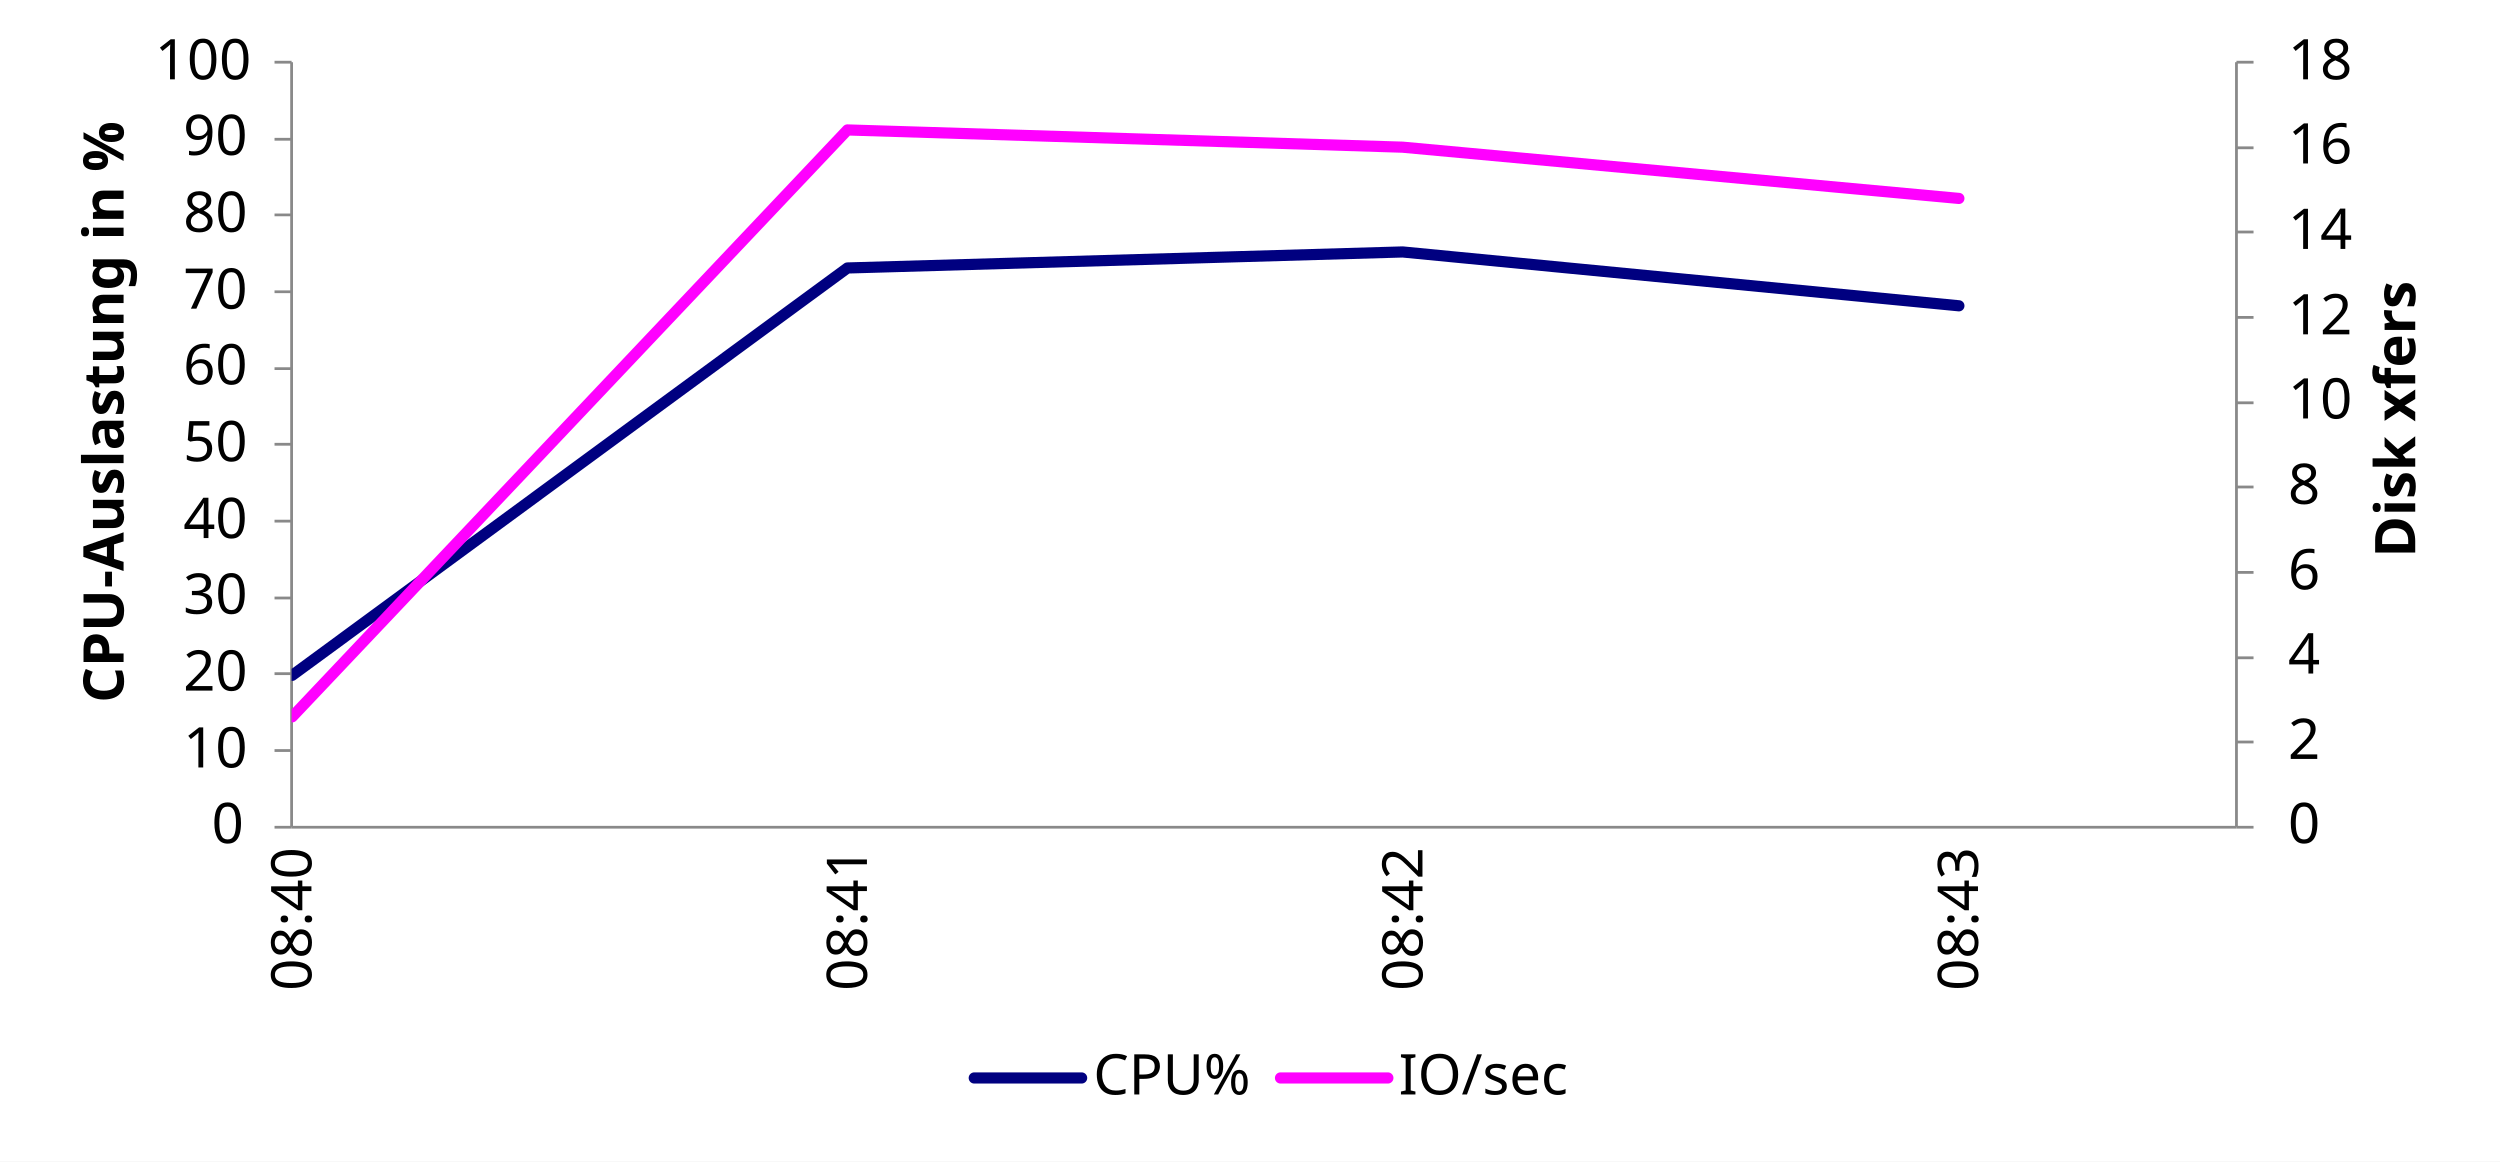
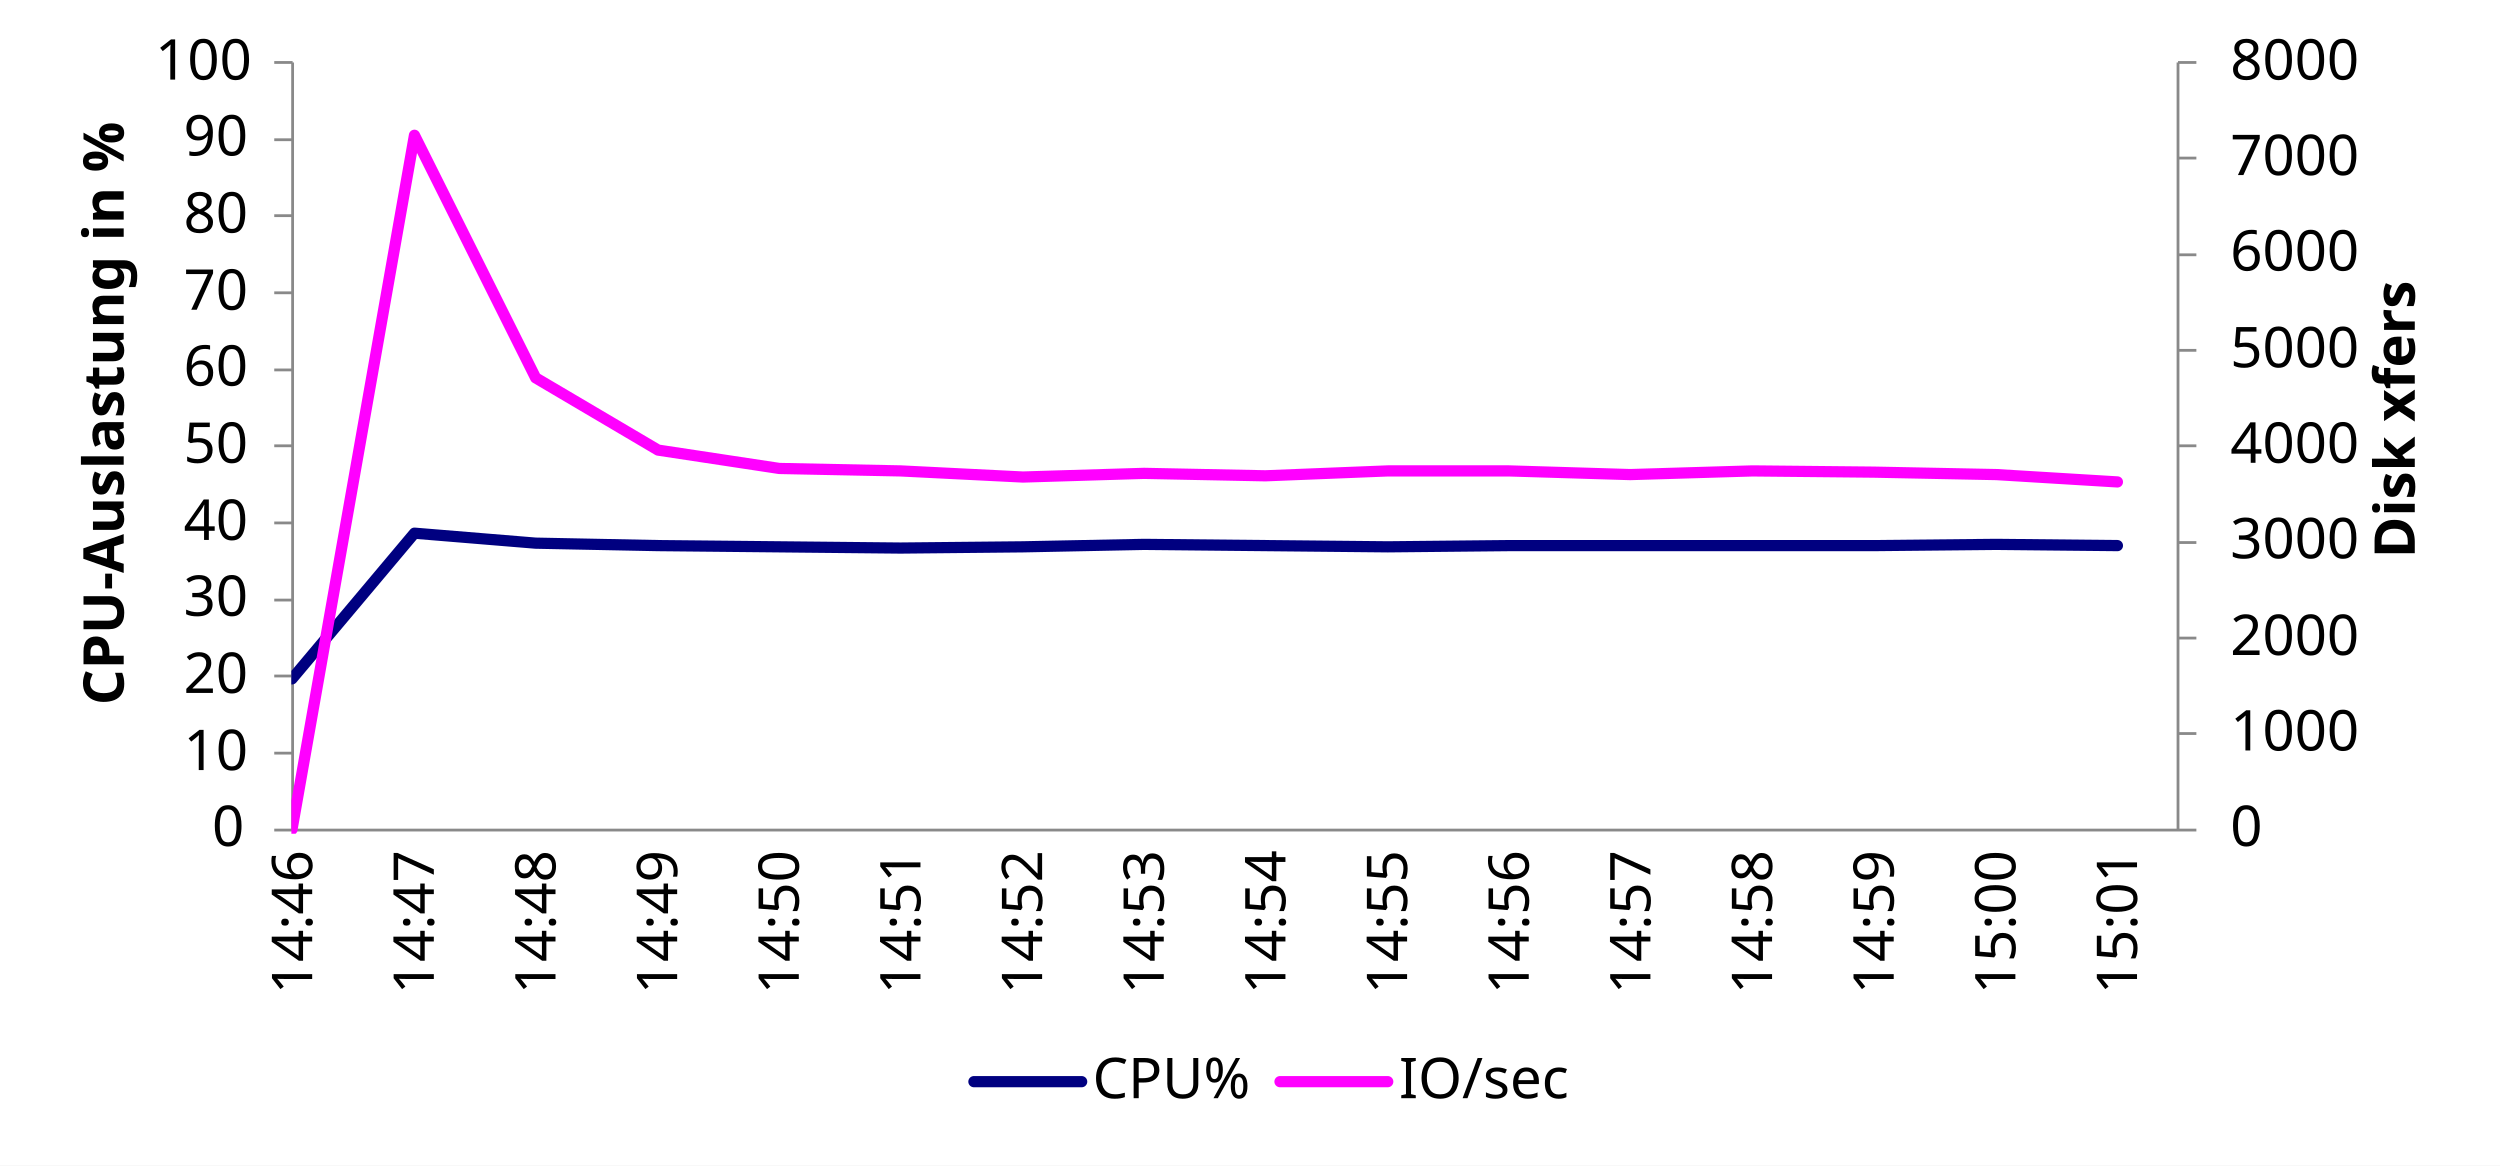
- <svg xmlns="http://www.w3.org/2000/svg" width="2049" height="952" overflow="hidden">
+ <svg xmlns="http://www.w3.org/2000/svg" width="2042" height="952" overflow="hidden">
  <defs>
    <clipPath id="clip0">
-       <rect x="1100" y="3781" width="2049" height="952" />
+       <rect x="564" y="3977" width="2042" height="952" />
    </clipPath>
    <clipPath id="clip1">
-       <rect x="1100" y="3781" width="2048" height="952" />
+       <rect x="563" y="3977" width="2042" height="952" />
    </clipPath>
    <clipPath id="clip2">
-       <rect x="1100" y="3781" width="2048" height="952" />
+       <rect x="563" y="3977" width="2042" height="952" />
    </clipPath>
    <clipPath id="clip3">
-       <rect x="1100" y="3781" width="2048" height="952" />
+       <rect x="563" y="3977" width="2042" height="952" />
    </clipPath>
    <clipPath id="clip4">
-       <rect x="1100" y="3781" width="2048" height="952" />
+       <rect x="563" y="3977" width="2042" height="952" />
    </clipPath>
    <clipPath id="clip5">
-       <rect x="1100" y="3781" width="2048" height="952" />
+       <rect x="563" y="3977" width="2042" height="952" />
    </clipPath>
    <clipPath id="clip6">
-       <rect x="1100" y="3781" width="2048" height="952" />
+       <rect x="563" y="3977" width="2042" height="952" />
    </clipPath>
    <clipPath id="clip7">
-       <rect x="1339" y="3832" width="1597" height="630" />
+       <rect x="802" y="4028" width="1544" height="630" />
    </clipPath>
    <clipPath id="clip8">
-       <rect x="1339" y="3832" width="1597" height="630" />
+       <rect x="802" y="4028" width="1544" height="630" />
    </clipPath>
    <clipPath id="clip9">
-       <rect x="1100" y="3781" width="2048" height="952" />
+       <rect x="563" y="3977" width="2042" height="952" />
    </clipPath>
    <clipPath id="clip10">
-       <rect x="1100" y="3781" width="2048" height="952" />
+       <rect x="563" y="3977" width="2042" height="952" />
    </clipPath>
    <clipPath id="clip11">
-       <rect x="1100" y="3781" width="2048" height="952" />
+       <rect x="563" y="3977" width="2042" height="952" />
    </clipPath>
    <clipPath id="clip12">
-       <rect x="1100" y="3781" width="2048" height="952" />
+       <rect x="563" y="3977" width="2042" height="952" />
    </clipPath>
    <clipPath id="clip13">
-       <rect x="1100" y="3781" width="2048" height="952" />
+       <rect x="563" y="3977" width="2042" height="952" />
    </clipPath>
    <clipPath id="clip14">
-       <rect x="1100" y="3781" width="2048" height="952" />
+       <rect x="563" y="3977" width="2042" height="952" />
    </clipPath>
    <clipPath id="clip15">
-       <rect x="1100" y="3781" width="2048" height="952" />
+       <rect x="563" y="3977" width="2042" height="952" />
    </clipPath>
    <clipPath id="clip16">
-       <rect x="1100" y="3781" width="2048" height="952" />
+       <rect x="563" y="3977" width="2042" height="952" />
    </clipPath>
    <clipPath id="clip17">
-       <rect x="1100" y="3781" width="2048" height="952" />
+       <rect x="563" y="3977" width="2042" height="952" />
    </clipPath>
    <clipPath id="clip18">
-       <rect x="1100" y="3781" width="2048" height="952" />
+       <rect x="563" y="3977" width="2042" height="952" />
    </clipPath>
    <clipPath id="clip19">
-       <rect x="1100" y="3781" width="2048" height="952" />
+       <rect x="563" y="3977" width="2042" height="952" />
    </clipPath>
    <clipPath id="clip20">
-       <rect x="1100" y="3781" width="2048" height="952" />
+       <rect x="563" y="3977" width="2042" height="952" />
    </clipPath>
    <clipPath id="clip21">
-       <rect x="1100" y="3781" width="2048" height="952" />
+       <rect x="563" y="3977" width="2042" height="952" />
    </clipPath>
    <clipPath id="clip22">
-       <rect x="1100" y="3781" width="2048" height="952" />
+       <rect x="563" y="3977" width="2042" height="952" />
    </clipPath>
    <clipPath id="clip23">
-       <rect x="1100" y="3781" width="2048" height="952" />
+       <rect x="563" y="3977" width="2042" height="952" />
    </clipPath>
    <clipPath id="clip24">
-       <rect x="1100" y="3781" width="2048" height="952" />
+       <rect x="563" y="3977" width="2042" height="952" />
    </clipPath>
    <clipPath id="clip25">
-       <rect x="1100" y="3781" width="2048" height="952" />
+       <rect x="563" y="3977" width="2042" height="952" />
    </clipPath>
    <clipPath id="clip26">
-       <rect x="1100" y="3781" width="2048" height="952" />
+       <rect x="563" y="3977" width="2042" height="952" />
    </clipPath>
    <clipPath id="clip27">
-       <rect x="1100" y="3781" width="2048" height="952" />
+       <rect x="563" y="3977" width="2042" height="952" />
    </clipPath>
    <clipPath id="clip28">
-       <rect x="1100" y="3781" width="2048" height="952" />
+       <rect x="563" y="3977" width="2042" height="952" />
    </clipPath>
    <clipPath id="clip29">
-       <rect x="1100" y="3781" width="2048" height="952" />
+       <rect x="563" y="3977" width="2042" height="952" />
    </clipPath>
    <clipPath id="clip30">
-       <rect x="1100" y="3781" width="2048" height="952" />
+       <rect x="563" y="3977" width="2042" height="952" />
    </clipPath>
    <clipPath id="clip31">
-       <rect x="1100" y="3781" width="2048" height="952" />
+       <rect x="563" y="3977" width="2042" height="952" />
    </clipPath>
    <clipPath id="clip32">
-       <rect x="1100" y="3781" width="2048" height="952" />
+       <rect x="563" y="3977" width="2042" height="952" />
    </clipPath>
    <clipPath id="clip33">
-       <rect x="1100" y="3781" width="2048" height="952" />
+       <rect x="563" y="3977" width="2042" height="952" />
    </clipPath>
    <clipPath id="clip34">
-       <rect x="1100" y="3781" width="2048" height="952" />
+       <rect x="563" y="3977" width="2042" height="952" />
    </clipPath>
    <clipPath id="clip35">
-       <rect x="1100" y="3781" width="2048" height="952" />
+       <rect x="563" y="3977" width="2042" height="952" />
    </clipPath>
    <clipPath id="clip36">
-       <rect x="1100" y="3781" width="2048" height="952" />
+       <rect x="563" y="3977" width="2042" height="952" />
    </clipPath>
    <clipPath id="clip37">
-       <rect x="1100" y="3781" width="2048" height="952" />
+       <rect x="563" y="3977" width="2042" height="952" />
    </clipPath>
    <clipPath id="clip38">
-       <rect x="1100" y="3781" width="2048" height="952" />
+       <rect x="563" y="3977" width="2042" height="952" />
    </clipPath>
    <clipPath id="clip39">
-       <rect x="1100" y="3781" width="2048" height="952" />
+       <rect x="563" y="3977" width="2042" height="952" />
    </clipPath>
    <clipPath id="clip40">
-       <rect x="1100" y="3781" width="2048" height="952" />
+       <rect x="563" y="3977" width="2042" height="952" />
    </clipPath>
    <clipPath id="clip41">
-       <rect x="1100" y="3781" width="2048" height="952" />
+       <rect x="563" y="3977" width="2042" height="952" />
+     </clipPath>
+     <clipPath id="clip42">
+       <rect x="563" y="3977" width="2042" height="952" />
+     </clipPath>
+     <clipPath id="clip43">
+       <rect x="563" y="3977" width="2042" height="952" />
+     </clipPath>
+     <clipPath id="clip44">
+       <rect x="563" y="3977" width="2042" height="952" />
+     </clipPath>
+     <clipPath id="clip45">
+       <rect x="563" y="3977" width="2042" height="952" />
+     </clipPath>
+     <clipPath id="clip46">
+       <rect x="563" y="3977" width="2042" height="952" />
+     </clipPath>
+     <clipPath id="clip47">
+       <rect x="563" y="3977" width="2042" height="952" />
+     </clipPath>
+     <clipPath id="clip48">
+       <rect x="563" y="3977" width="2042" height="952" />
+     </clipPath>
+     <clipPath id="clip49">
+       <rect x="563" y="3977" width="2042" height="952" />
+     </clipPath>
+     <clipPath id="clip50">
+       <rect x="563" y="3977" width="2042" height="952" />
+     </clipPath>
+     <clipPath id="clip51">
+       <rect x="563" y="3977" width="2042" height="952" />
+     </clipPath>
+     <clipPath id="clip52">
+       <rect x="563" y="3977" width="2042" height="952" />
    </clipPath>
  </defs>
-   <g clip-path="url(#clip0)" transform="translate(-1100 -3781)">
-     <rect x="1100" y="3781" width="2049" height="952" fill="#FFFFFF" />
+   <g clip-path="url(#clip0)" transform="translate(-564 -3977)">
+     <rect x="564" y="3977" width="2042" height="952" fill="#FFFFFF" />
    <g clip-path="url(#clip1)">
-       <rect x="1339" y="3832" width="1594" height="627" fill="#FFFFFF" />
+       <rect x="803" y="4028" width="1540" height="627" fill="#FFFFFF" />
    </g>
    <g clip-path="url(#clip2)">
-       <path d="M0 0 0 627" stroke="#898989" stroke-width="2.292" stroke-linejoin="round" stroke-miterlimit="10" fill="none" fill-rule="evenodd" transform="matrix(1 0 0 -1 2933 4459)" />
+       <path d="M0 0 0 627" stroke="#898989" stroke-width="2.292" stroke-linejoin="round" stroke-miterlimit="10" fill="none" fill-rule="evenodd" transform="matrix(1 0 0 -1 2343 4655)" />
    </g>
    <g clip-path="url(#clip3)">
-       <path d="M2933 4459 2947 4459M2933 4389.14 2947 4389.14M2933 4320.14 2947 4320.14M2933 4250.14 2947 4250.14M2933 4180.14 2947 4180.14M2933 4111.13 2947 4111.13M2933 4041.13 2947 4041.13M2933 3971.13 2947 3971.13M2933 3902.13 2947 3902.13M2933 3832 2947 3832" stroke="#898989" stroke-width="2.292" stroke-linejoin="round" stroke-miterlimit="10" fill="none" />
+       <path d="M2343 4655 2358 4655M2343 4576.15 2358 4576.15M2343 4498.15 2358 4498.15M2343 4420.15 2358 4420.15M2343 4341.14 2358 4341.14M2343 4263.14 2358 4263.14M2343 4185.14 2358 4185.14M2343 4106.13 2358 4106.13M2343 4028 2358 4028" stroke="#898989" stroke-width="2.292" stroke-linejoin="round" stroke-miterlimit="10" fill="none" />
    </g>
    <g clip-path="url(#clip4)">
-       <path d="M0 0 0 627" stroke="#898989" stroke-width="2.292" stroke-linejoin="round" stroke-miterlimit="10" fill="none" fill-rule="evenodd" transform="matrix(1 0 0 -1 1339 4459)" />
+       <path d="M0 0 0 627" stroke="#898989" stroke-width="2.292" stroke-linejoin="round" stroke-miterlimit="10" fill="none" fill-rule="evenodd" transform="matrix(1 0 0 -1 803 4655)" />
    </g>
    <g clip-path="url(#clip5)">
-       <path d="M1325 4459 1339 4459M1325 4396.14 1339 4396.14M1325 4333.14 1339 4333.14M1325 4271.14 1339 4271.14M1325 4208.14 1339 4208.14M1325 4145.14 1339 4145.14M1325 4083.13 1339 4083.13M1325 4020.13 1339 4020.13M1325 3957.13 1339 3957.13M1325 3895.13 1339 3895.13M1325 3832 1339 3832" stroke="#898989" stroke-width="2.292" stroke-linejoin="round" stroke-miterlimit="10" fill="none" />
+       <path d="M788 4655 803 4655M788 4592.15 803 4592.15M788 4529.15 803 4529.15M788 4467.15 803 4467.15M788 4404.14 803 4404.14M788 4341.14 803 4341.14M788 4279.14 803 4279.14M788 4216.14 803 4216.14M788 4153.14 803 4153.14M788 4091.13 803 4091.13M788 4028 803 4028" stroke="#898989" stroke-width="2.292" stroke-linejoin="round" stroke-miterlimit="10" fill="none" />
    </g>
    <g clip-path="url(#clip6)">
-       <path d="M1339 4459 2933 4459" stroke="#898989" stroke-width="2.292" stroke-linejoin="round" stroke-miterlimit="10" fill="none" fill-rule="evenodd" />
+       <path d="M803 4655 2343 4655" stroke="#898989" stroke-width="2.292" stroke-linejoin="round" stroke-miterlimit="10" fill="none" fill-rule="evenodd" />
    </g>
    <g clip-path="url(#clip7)">
-       <path d="M1339.5 4334.5 1794.56 4000.63 2249.57 3987.5 2705.5 4031.63" stroke="#000080" stroke-width="9.167" stroke-linecap="round" stroke-linejoin="round" stroke-miterlimit="10" fill="none" />
+       <path d="M802.5 4531.5 902.53 4412.5 1001.53 4420.65 1101.54 4422.65 1200.54 4423.65 1299.54 4424.65 1399.55 4423.65 1498.55 4421.65 1597.55 4422.65 1697.56 4423.65 1796.56 4422.65 1895.56 4422.65 1995.57 4422.65 2094.57 4422.65 2194.57 4421.65 2293.5 4422.65" stroke="#000080" stroke-width="9.167" stroke-linecap="round" stroke-linejoin="round" stroke-miterlimit="10" fill="none" />
    </g>
    <g clip-path="url(#clip8)">
-       <path d="M1339.5 4368.5 1794.56 3887.5 2249.57 3901.63 2705.5 3943.63" stroke="#FF00FF" stroke-width="9.167" stroke-linecap="round" stroke-linejoin="round" stroke-miterlimit="10" fill="none" />
+       <path d="M802.5 4654.5 902.53 4087.5 1001.53 4285.64 1101.54 4344.64 1200.54 4359.64 1299.54 4361.64 1399.55 4366.64 1498.55 4363.64 1597.55 4365.64 1697.56 4361.64 1796.56 4361.64 1895.56 4364.64 1995.57 4361.64 2094.57 4362.64 2194.57 4364.64 2293.5 4370.64" stroke="#FF00FF" stroke-width="9.167" stroke-linecap="round" stroke-linejoin="round" stroke-miterlimit="10" fill="none" />
    </g>
    <g clip-path="url(#clip9)">
-       <text font-family="Calibri,Calibri_MSFontService,sans-serif" font-weight="400" font-size="46" transform="matrix(1 0 0 1 2975.29 4472)">0</text>
+       <text font-family="Calibri,Calibri_MSFontService,sans-serif" font-weight="400" font-size="46" transform="matrix(1 0 0 1 2385.69 4668)">0</text>
    </g>
    <g clip-path="url(#clip10)">
-       <text font-family="Calibri,Calibri_MSFontService,sans-serif" font-weight="400" font-size="46" transform="matrix(1 0 0 1 2975.29 4403)">2</text>
+       <text font-family="Calibri,Calibri_MSFontService,sans-serif" font-weight="400" font-size="46" transform="matrix(1 0 0 1 2385.69 4590)">1000</text>
    </g>
    <g clip-path="url(#clip11)">
-       <text font-family="Calibri,Calibri_MSFontService,sans-serif" font-weight="400" font-size="46" transform="matrix(1 0 0 1 2975.29 4333)">4</text>
+       <text font-family="Calibri,Calibri_MSFontService,sans-serif" font-weight="400" font-size="46" transform="matrix(1 0 0 1 2385.69 4512)">2000</text>
    </g>
    <g clip-path="url(#clip12)">
-       <text font-family="Calibri,Calibri_MSFontService,sans-serif" font-weight="400" font-size="46" transform="matrix(1 0 0 1 2975.29 4264)">6</text>
+       <text font-family="Calibri,Calibri_MSFontService,sans-serif" font-weight="400" font-size="46" transform="matrix(1 0 0 1 2385.69 4433)">3000</text>
    </g>
    <g clip-path="url(#clip13)">
-       <text font-family="Calibri,Calibri_MSFontService,sans-serif" font-weight="400" font-size="46" transform="matrix(1 0 0 1 2975.29 4194)">8</text>
+       <text font-family="Calibri,Calibri_MSFontService,sans-serif" font-weight="400" font-size="46" transform="matrix(1 0 0 1 2385.69 4355)">4000</text>
    </g>
    <g clip-path="url(#clip14)">
-       <text font-family="Calibri,Calibri_MSFontService,sans-serif" font-weight="400" font-size="46" transform="matrix(1 0 0 1 2975.29 4124)">10</text>
+       <text font-family="Calibri,Calibri_MSFontService,sans-serif" font-weight="400" font-size="46" transform="matrix(1 0 0 1 2385.69 4277)">5000</text>
    </g>
    <g clip-path="url(#clip15)">
-       <text font-family="Calibri,Calibri_MSFontService,sans-serif" font-weight="400" font-size="46" transform="matrix(1 0 0 1 2975.29 4055)">12</text>
+       <text font-family="Calibri,Calibri_MSFontService,sans-serif" font-weight="400" font-size="46" transform="matrix(1 0 0 1 2385.69 4198)">6000</text>
    </g>
    <g clip-path="url(#clip16)">
-       <text font-family="Calibri,Calibri_MSFontService,sans-serif" font-weight="400" font-size="46" transform="matrix(1 0 0 1 2975.29 3985)">14</text>
+       <text font-family="Calibri,Calibri_MSFontService,sans-serif" font-weight="400" font-size="46" transform="matrix(1 0 0 1 2385.69 4120)">7000</text>
    </g>
    <g clip-path="url(#clip17)">
-       <text font-family="Calibri,Calibri_MSFontService,sans-serif" font-weight="400" font-size="46" transform="matrix(1 0 0 1 2975.29 3915)">16</text>
+       <text font-family="Calibri,Calibri_MSFontService,sans-serif" font-weight="400" font-size="46" transform="matrix(1 0 0 1 2385.69 4042)">8000</text>
    </g>
    <g clip-path="url(#clip18)">
-       <text font-family="Calibri,Calibri_MSFontService,sans-serif" font-weight="400" font-size="46" transform="matrix(1 0 0 1 2975.29 3846)">18</text>
+       <text font-family="Calibri,Calibri_MSFontService,sans-serif" font-weight="400" font-size="46" transform="matrix(1 0 0 1 737.206 4668)">0</text>
    </g>
    <g clip-path="url(#clip19)">
-       <text font-family="Calibri,Calibri_MSFontService,sans-serif" font-weight="400" font-size="46" transform="matrix(1 0 0 1 1273.46 4472)">0</text>
+       <text font-family="Calibri,Calibri_MSFontService,sans-serif" font-weight="400" font-size="46" transform="matrix(1 0 0 1 713.969 4606)">10</text>
    </g>
    <g clip-path="url(#clip20)">
-       <text font-family="Calibri,Calibri_MSFontService,sans-serif" font-weight="400" font-size="46" transform="matrix(1 0 0 1 1250.22 4410)">10</text>
+       <text font-family="Calibri,Calibri_MSFontService,sans-serif" font-weight="400" font-size="46" transform="matrix(1 0 0 1 713.969 4543)">20</text>
    </g>
    <g clip-path="url(#clip21)">
-       <text font-family="Calibri,Calibri_MSFontService,sans-serif" font-weight="400" font-size="46" transform="matrix(1 0 0 1 1250.22 4347)">20</text>
+       <text font-family="Calibri,Calibri_MSFontService,sans-serif" font-weight="400" font-size="46" transform="matrix(1 0 0 1 713.969 4480)">30</text>
    </g>
    <g clip-path="url(#clip22)">
-       <text font-family="Calibri,Calibri_MSFontService,sans-serif" font-weight="400" font-size="46" transform="matrix(1 0 0 1 1250.22 4284)">30</text>
+       <text font-family="Calibri,Calibri_MSFontService,sans-serif" font-weight="400" font-size="46" transform="matrix(1 0 0 1 713.969 4418)">40</text>
    </g>
    <g clip-path="url(#clip23)">
-       <text font-family="Calibri,Calibri_MSFontService,sans-serif" font-weight="400" font-size="46" transform="matrix(1 0 0 1 1250.22 4222)">40</text>
+       <text font-family="Calibri,Calibri_MSFontService,sans-serif" font-weight="400" font-size="46" transform="matrix(1 0 0 1 713.969 4355)">50</text>
    </g>
    <g clip-path="url(#clip24)">
-       <text font-family="Calibri,Calibri_MSFontService,sans-serif" font-weight="400" font-size="46" transform="matrix(1 0 0 1 1250.22 4159)">50</text>
+       <text font-family="Calibri,Calibri_MSFontService,sans-serif" font-weight="400" font-size="46" transform="matrix(1 0 0 1 713.969 4292)">60</text>
    </g>
    <g clip-path="url(#clip25)">
-       <text font-family="Calibri,Calibri_MSFontService,sans-serif" font-weight="400" font-size="46" transform="matrix(1 0 0 1 1250.22 4096)">60</text>
+       <text font-family="Calibri,Calibri_MSFontService,sans-serif" font-weight="400" font-size="46" transform="matrix(1 0 0 1 713.969 4230)">70</text>
    </g>
    <g clip-path="url(#clip26)">
-       <text font-family="Calibri,Calibri_MSFontService,sans-serif" font-weight="400" font-size="46" transform="matrix(1 0 0 1 1250.22 4034)">70</text>
+       <text font-family="Calibri,Calibri_MSFontService,sans-serif" font-weight="400" font-size="46" transform="matrix(1 0 0 1 713.969 4167)">80</text>
    </g>
    <g clip-path="url(#clip27)">
-       <text font-family="Calibri,Calibri_MSFontService,sans-serif" font-weight="400" font-size="46" transform="matrix(1 0 0 1 1250.22 3971)">80</text>
+       <text font-family="Calibri,Calibri_MSFontService,sans-serif" font-weight="400" font-size="46" transform="matrix(1 0 0 1 713.969 4104)">90</text>
    </g>
    <g clip-path="url(#clip28)">
-       <text font-family="Calibri,Calibri_MSFontService,sans-serif" font-weight="400" font-size="46" transform="matrix(1 0 0 1 1250.22 3908)">90</text>
+       <text font-family="Calibri,Calibri_MSFontService,sans-serif" font-weight="400" font-size="46" transform="matrix(1 0 0 1 690.731 4042)">100</text>
    </g>
    <g clip-path="url(#clip29)">
-       <text font-family="Calibri,Calibri_MSFontService,sans-serif" font-weight="400" font-size="46" transform="matrix(1 0 0 1 1226.98 3846)">100</text>
+       <text font-family="Calibri,Calibri_MSFontService,sans-serif" font-weight="400" font-size="46" transform="matrix(6.12323e-17 -1 1 6.12323e-17 818.988 4789)">14:46</text>
    </g>
    <g clip-path="url(#clip30)">
-       <text font-family="Calibri,Calibri_MSFontService,sans-serif" font-weight="400" font-size="46" transform="matrix(6.12323e-17 -1 1 6.12323e-17 1355.24 4593)">08:40</text>
+       <text font-family="Calibri,Calibri_MSFontService,sans-serif" font-weight="400" font-size="46" transform="matrix(6.12323e-17 -1 1 6.12323e-17 918.357 4789)">14:47</text>
    </g>
    <g clip-path="url(#clip31)">
-       <text font-family="Calibri,Calibri_MSFontService,sans-serif" font-weight="400" font-size="46" transform="matrix(6.12323e-17 -1 1 6.12323e-17 1810.54 4593)">08:41</text>
+       <text font-family="Calibri,Calibri_MSFontService,sans-serif" font-weight="400" font-size="46" transform="matrix(6.12323e-17 -1 1 6.12323e-17 1017.73 4789)">14:48</text>
    </g>
    <g clip-path="url(#clip32)">
-       <text font-family="Calibri,Calibri_MSFontService,sans-serif" font-weight="400" font-size="46" transform="matrix(6.12323e-17 -1 1 6.12323e-17 2265.85 4593)">08:42</text>
+       <text font-family="Calibri,Calibri_MSFontService,sans-serif" font-weight="400" font-size="46" transform="matrix(6.12323e-17 -1 1 6.12323e-17 1117.1 4789)">14:49</text>
    </g>
    <g clip-path="url(#clip33)">
-       <text font-family="Calibri,Calibri_MSFontService,sans-serif" font-weight="400" font-size="46" transform="matrix(6.12323e-17 -1 1 6.12323e-17 2721.16 4593)">08:43</text>
+       <text font-family="Calibri,Calibri_MSFontService,sans-serif" font-weight="400" font-size="46" transform="matrix(6.12323e-17 -1 1 6.12323e-17 1216.46 4789)">14:50</text>
    </g>
    <g clip-path="url(#clip34)">
-       <text font-family="Calibri,Calibri_MSFontService,sans-serif" font-weight="700" font-size="46" transform="matrix(6.12323e-17 -1 1 6.12323e-17 3079.52 4238)">Disk xfers</text>
+       <text font-family="Calibri,Calibri_MSFontService,sans-serif" font-weight="400" font-size="46" transform="matrix(6.12323e-17 -1 1 6.12323e-17 1315.83 4789)">14:51</text>
    </g>
    <g clip-path="url(#clip35)">
-       <text font-family="Calibri,Calibri_MSFontService,sans-serif" font-weight="700" font-size="46" transform="matrix(6.12323e-17 -1 1 6.12323e-17 1201.29 4357)">CPU</text>
+       <text font-family="Calibri,Calibri_MSFontService,sans-serif" font-weight="400" font-size="46" transform="matrix(6.12323e-17 -1 1 6.12323e-17 1415.2 4789)">14:52</text>
    </g>
    <g clip-path="url(#clip36)">
-       <text font-family="Calibri,Calibri_MSFontService,sans-serif" font-weight="700" font-size="46" transform="matrix(6.12323e-17 -1 1 6.12323e-17 1201.29 4263)">-</text>
+       <text font-family="Calibri,Calibri_MSFontService,sans-serif" font-weight="400" font-size="46" transform="matrix(6.12323e-17 -1 1 6.12323e-17 1514.57 4789)">14:53</text>
    </g>
    <g clip-path="url(#clip37)">
-       <text font-family="Calibri,Calibri_MSFontService,sans-serif" font-weight="700" font-size="46" transform="matrix(6.12323e-17 -1 1 6.12323e-17 1201.29 4249)">Auslastung in %</text>
+       <text font-family="Calibri,Calibri_MSFontService,sans-serif" font-weight="400" font-size="46" transform="matrix(6.12323e-17 -1 1 6.12323e-17 1613.94 4789)">14:54</text>
    </g>
    <g clip-path="url(#clip38)">
-       <path d="M1898.5 4664.5 1986.5 4664.5" stroke="#000080" stroke-width="9.167" stroke-linecap="round" stroke-linejoin="round" stroke-miterlimit="10" fill="none" fill-rule="evenodd" />
+       <text font-family="Calibri,Calibri_MSFontService,sans-serif" font-weight="400" font-size="46" transform="matrix(6.12323e-17 -1 1 6.12323e-17 1713.31 4789)">14:55</text>
    </g>
    <g clip-path="url(#clip39)">
-       <text font-family="Calibri,Calibri_MSFontService,sans-serif" font-weight="400" font-size="46" transform="matrix(1 0 0 1 1996.11 4678)">CPU%</text>
+       <text font-family="Calibri,Calibri_MSFontService,sans-serif" font-weight="400" font-size="46" transform="matrix(6.12323e-17 -1 1 6.12323e-17 1812.68 4789)">14:56</text>
    </g>
    <g clip-path="url(#clip40)">
-       <path d="M2149.5 4664.5 2237.5 4664.5" stroke="#FF00FF" stroke-width="9.167" stroke-linecap="round" stroke-linejoin="round" stroke-miterlimit="10" fill="none" fill-rule="evenodd" />
+       <text font-family="Calibri,Calibri_MSFontService,sans-serif" font-weight="400" font-size="46" transform="matrix(6.12323e-17 -1 1 6.12323e-17 1912.05 4789)">14:57</text>
    </g>
    <g clip-path="url(#clip41)">
-       <text font-family="Calibri,Calibri_MSFontService,sans-serif" font-weight="400" font-size="46" transform="matrix(1 0 0 1 2246.38 4678)">IO/sec</text>
+       <text font-family="Calibri,Calibri_MSFontService,sans-serif" font-weight="400" font-size="46" transform="matrix(6.12323e-17 -1 1 6.12323e-17 2011.42 4789)">14:58</text>
+     </g>
+     <g clip-path="url(#clip42)">
+       <text font-family="Calibri,Calibri_MSFontService,sans-serif" font-weight="400" font-size="46" transform="matrix(6.12323e-17 -1 1 6.12323e-17 2110.79 4789)">14:59</text>
+     </g>
+     <g clip-path="url(#clip43)">
+       <text font-family="Calibri,Calibri_MSFontService,sans-serif" font-weight="400" font-size="46" transform="matrix(6.12323e-17 -1 1 6.12323e-17 2210.16 4789)">15:00</text>
+     </g>
+     <g clip-path="url(#clip44)">
+       <text font-family="Calibri,Calibri_MSFontService,sans-serif" font-weight="400" font-size="46" transform="matrix(6.12323e-17 -1 1 6.12323e-17 2309.52 4789)">15:01</text>
+     </g>
+     <g clip-path="url(#clip45)">
+       <text font-family="Calibri,Calibri_MSFontService,sans-serif" font-weight="700" font-size="46" transform="matrix(6.12323e-17 -1 1 6.12323e-17 2536.39 4433)">Disk xfers</text>
+     </g>
+     <g clip-path="url(#clip46)">
+       <text font-family="Calibri,Calibri_MSFontService,sans-serif" font-weight="700" font-size="46" transform="matrix(6.12323e-17 -1 1 6.12323e-17 665.042 4553)">CPU</text>
+     </g>
+     <g clip-path="url(#clip47)">
+       <text font-family="Calibri,Calibri_MSFontService,sans-serif" font-weight="700" font-size="46" transform="matrix(6.12323e-17 -1 1 6.12323e-17 665.042 4459)">-</text>
+     </g>
+     <g clip-path="url(#clip48)">
+       <text font-family="Calibri,Calibri_MSFontService,sans-serif" font-weight="700" font-size="46" transform="matrix(6.12323e-17 -1 1 6.12323e-17 665.042 4445)">Auslastung in %</text>
+     </g>
+     <g clip-path="url(#clip49)">
+       <path d="M1359.5 4860.5 1447.5 4860.5" stroke="#000080" stroke-width="9.167" stroke-linecap="round" stroke-linejoin="round" stroke-miterlimit="10" fill="none" fill-rule="evenodd" />
+     </g>
+     <g clip-path="url(#clip50)">
+       <text font-family="Calibri,Calibri_MSFontService,sans-serif" font-weight="400" font-size="46" transform="matrix(1 0 0 1 1456.42 4874)">CPU%</text>
+     </g>
+     <g clip-path="url(#clip51)">
+       <path d="M1609.5 4860.5 1697.5 4860.5" stroke="#FF00FF" stroke-width="9.167" stroke-linecap="round" stroke-linejoin="round" stroke-miterlimit="10" fill="none" fill-rule="evenodd" />
+     </g>
+     <g clip-path="url(#clip52)">
+       <text font-family="Calibri,Calibri_MSFontService,sans-serif" font-weight="400" font-size="46" transform="matrix(1 0 0 1 1706.7 4874)">IO/sec</text>
    </g>
  </g>
</svg>
